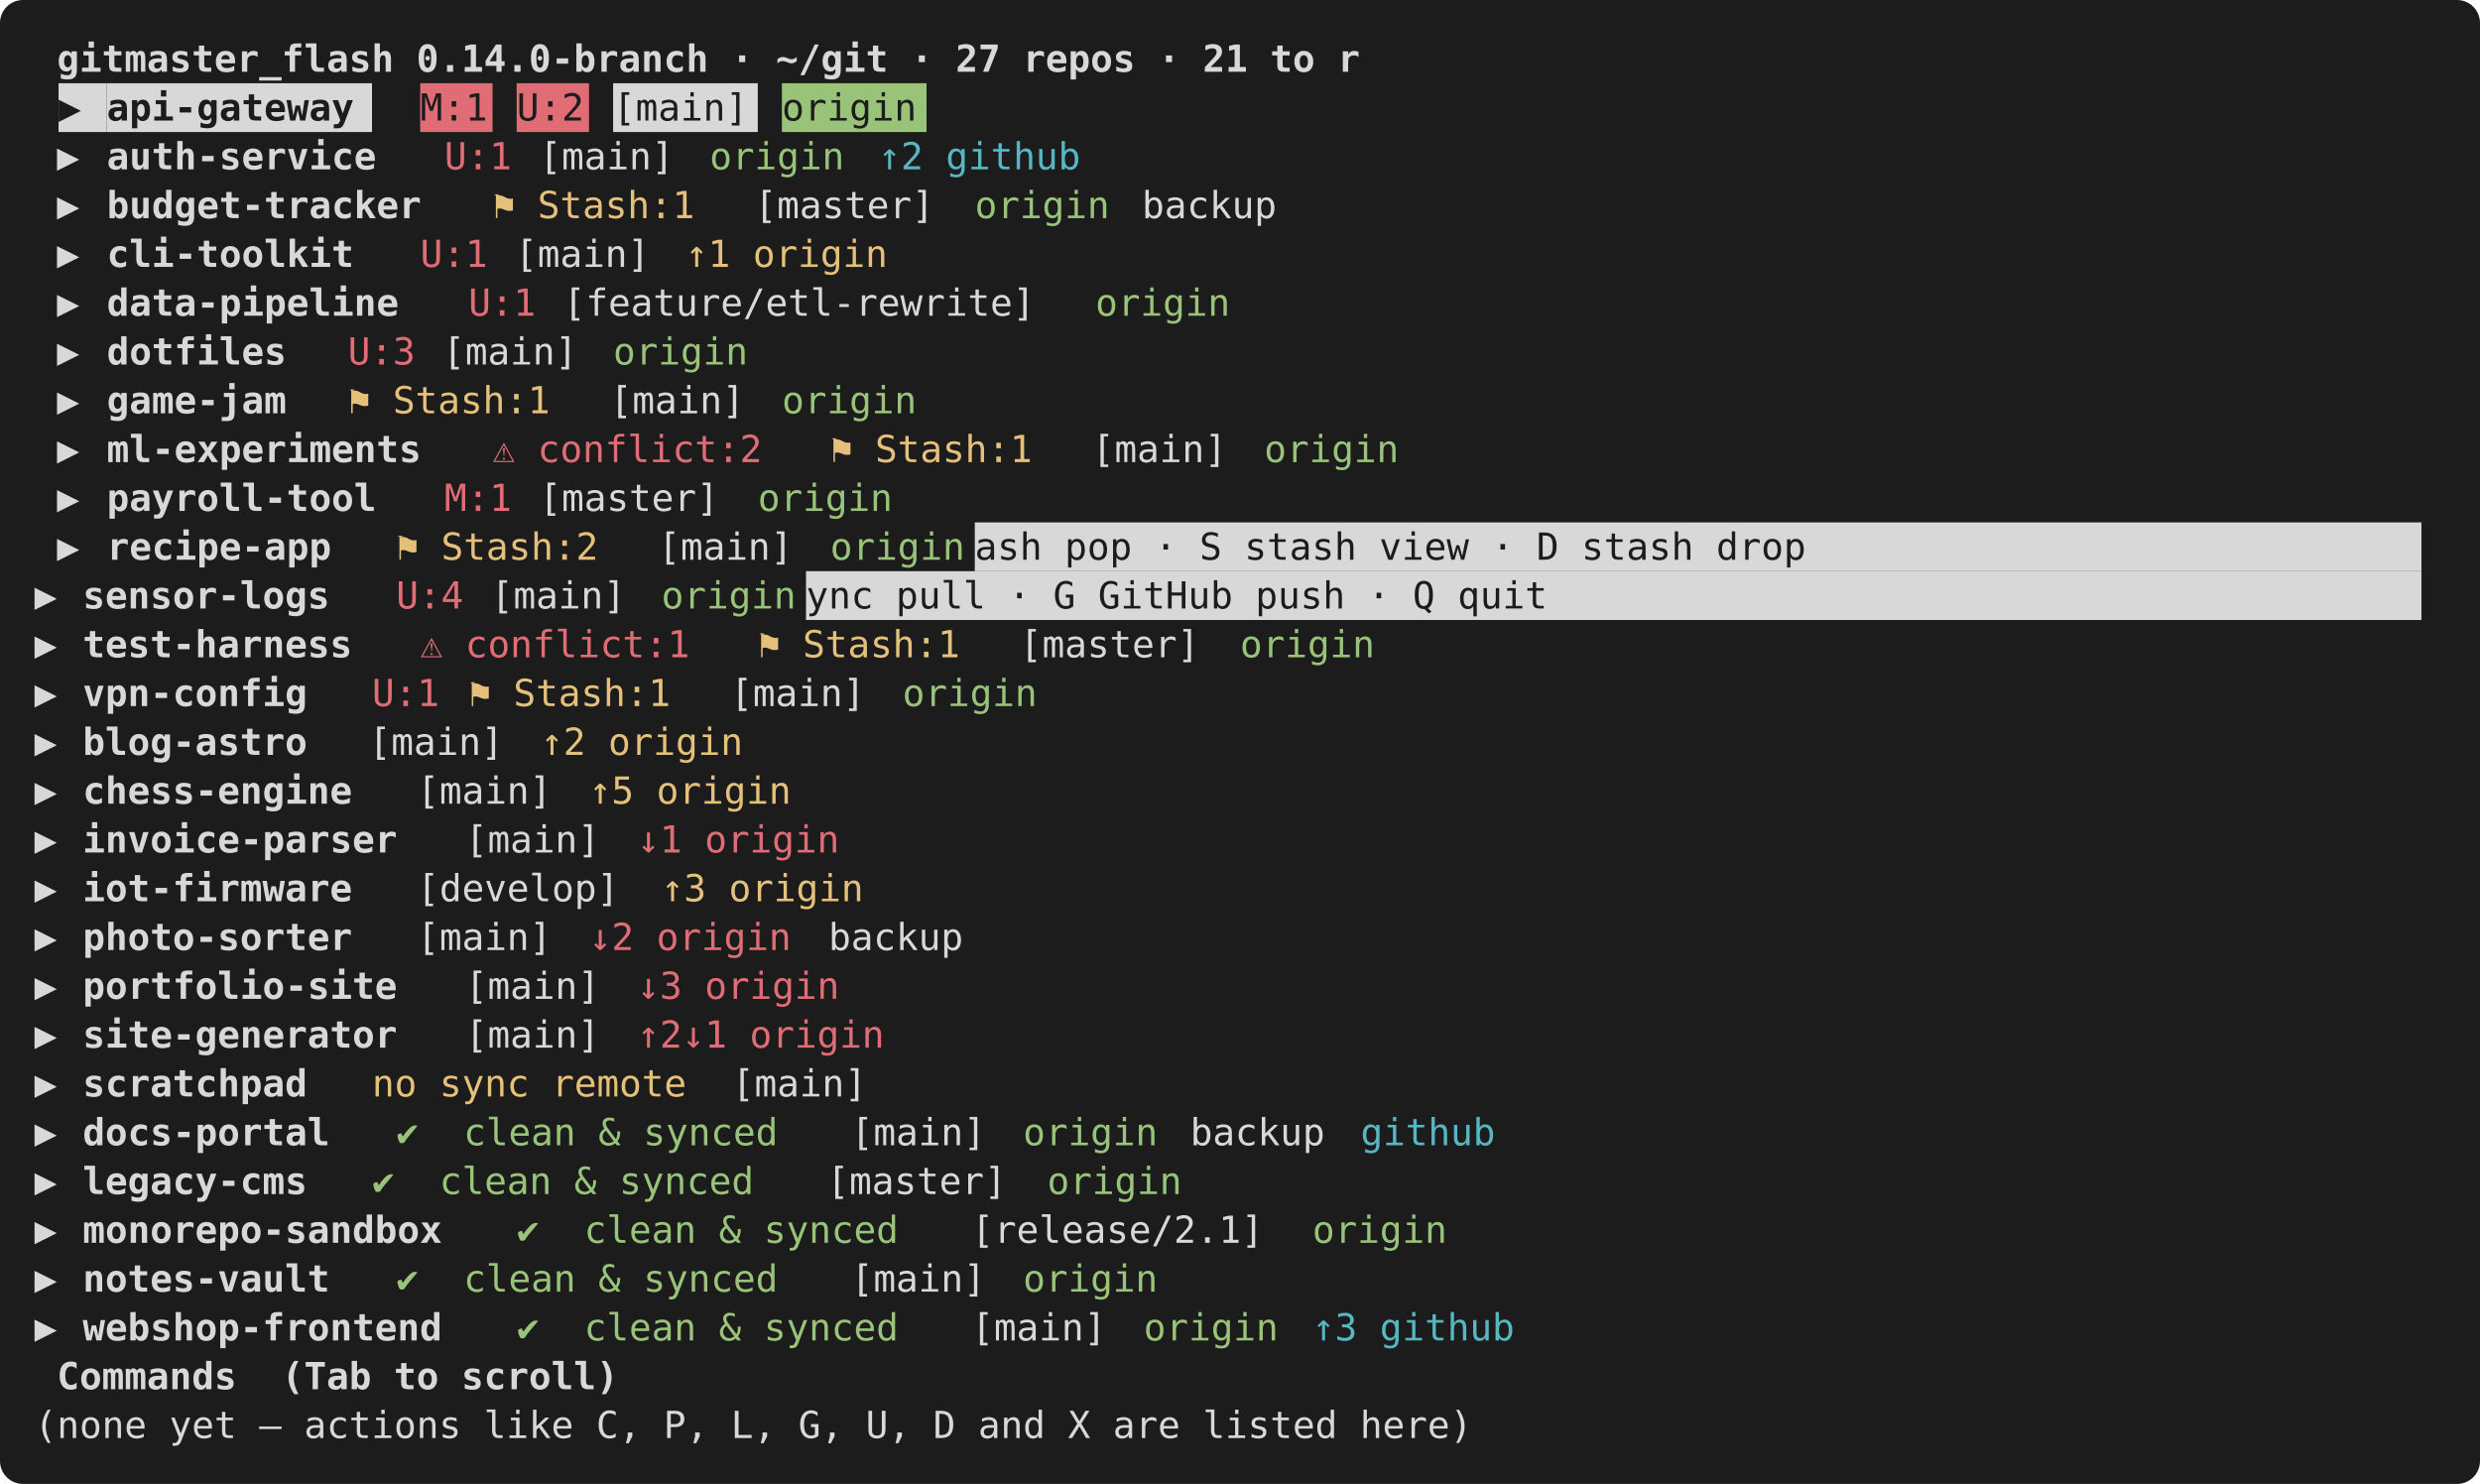
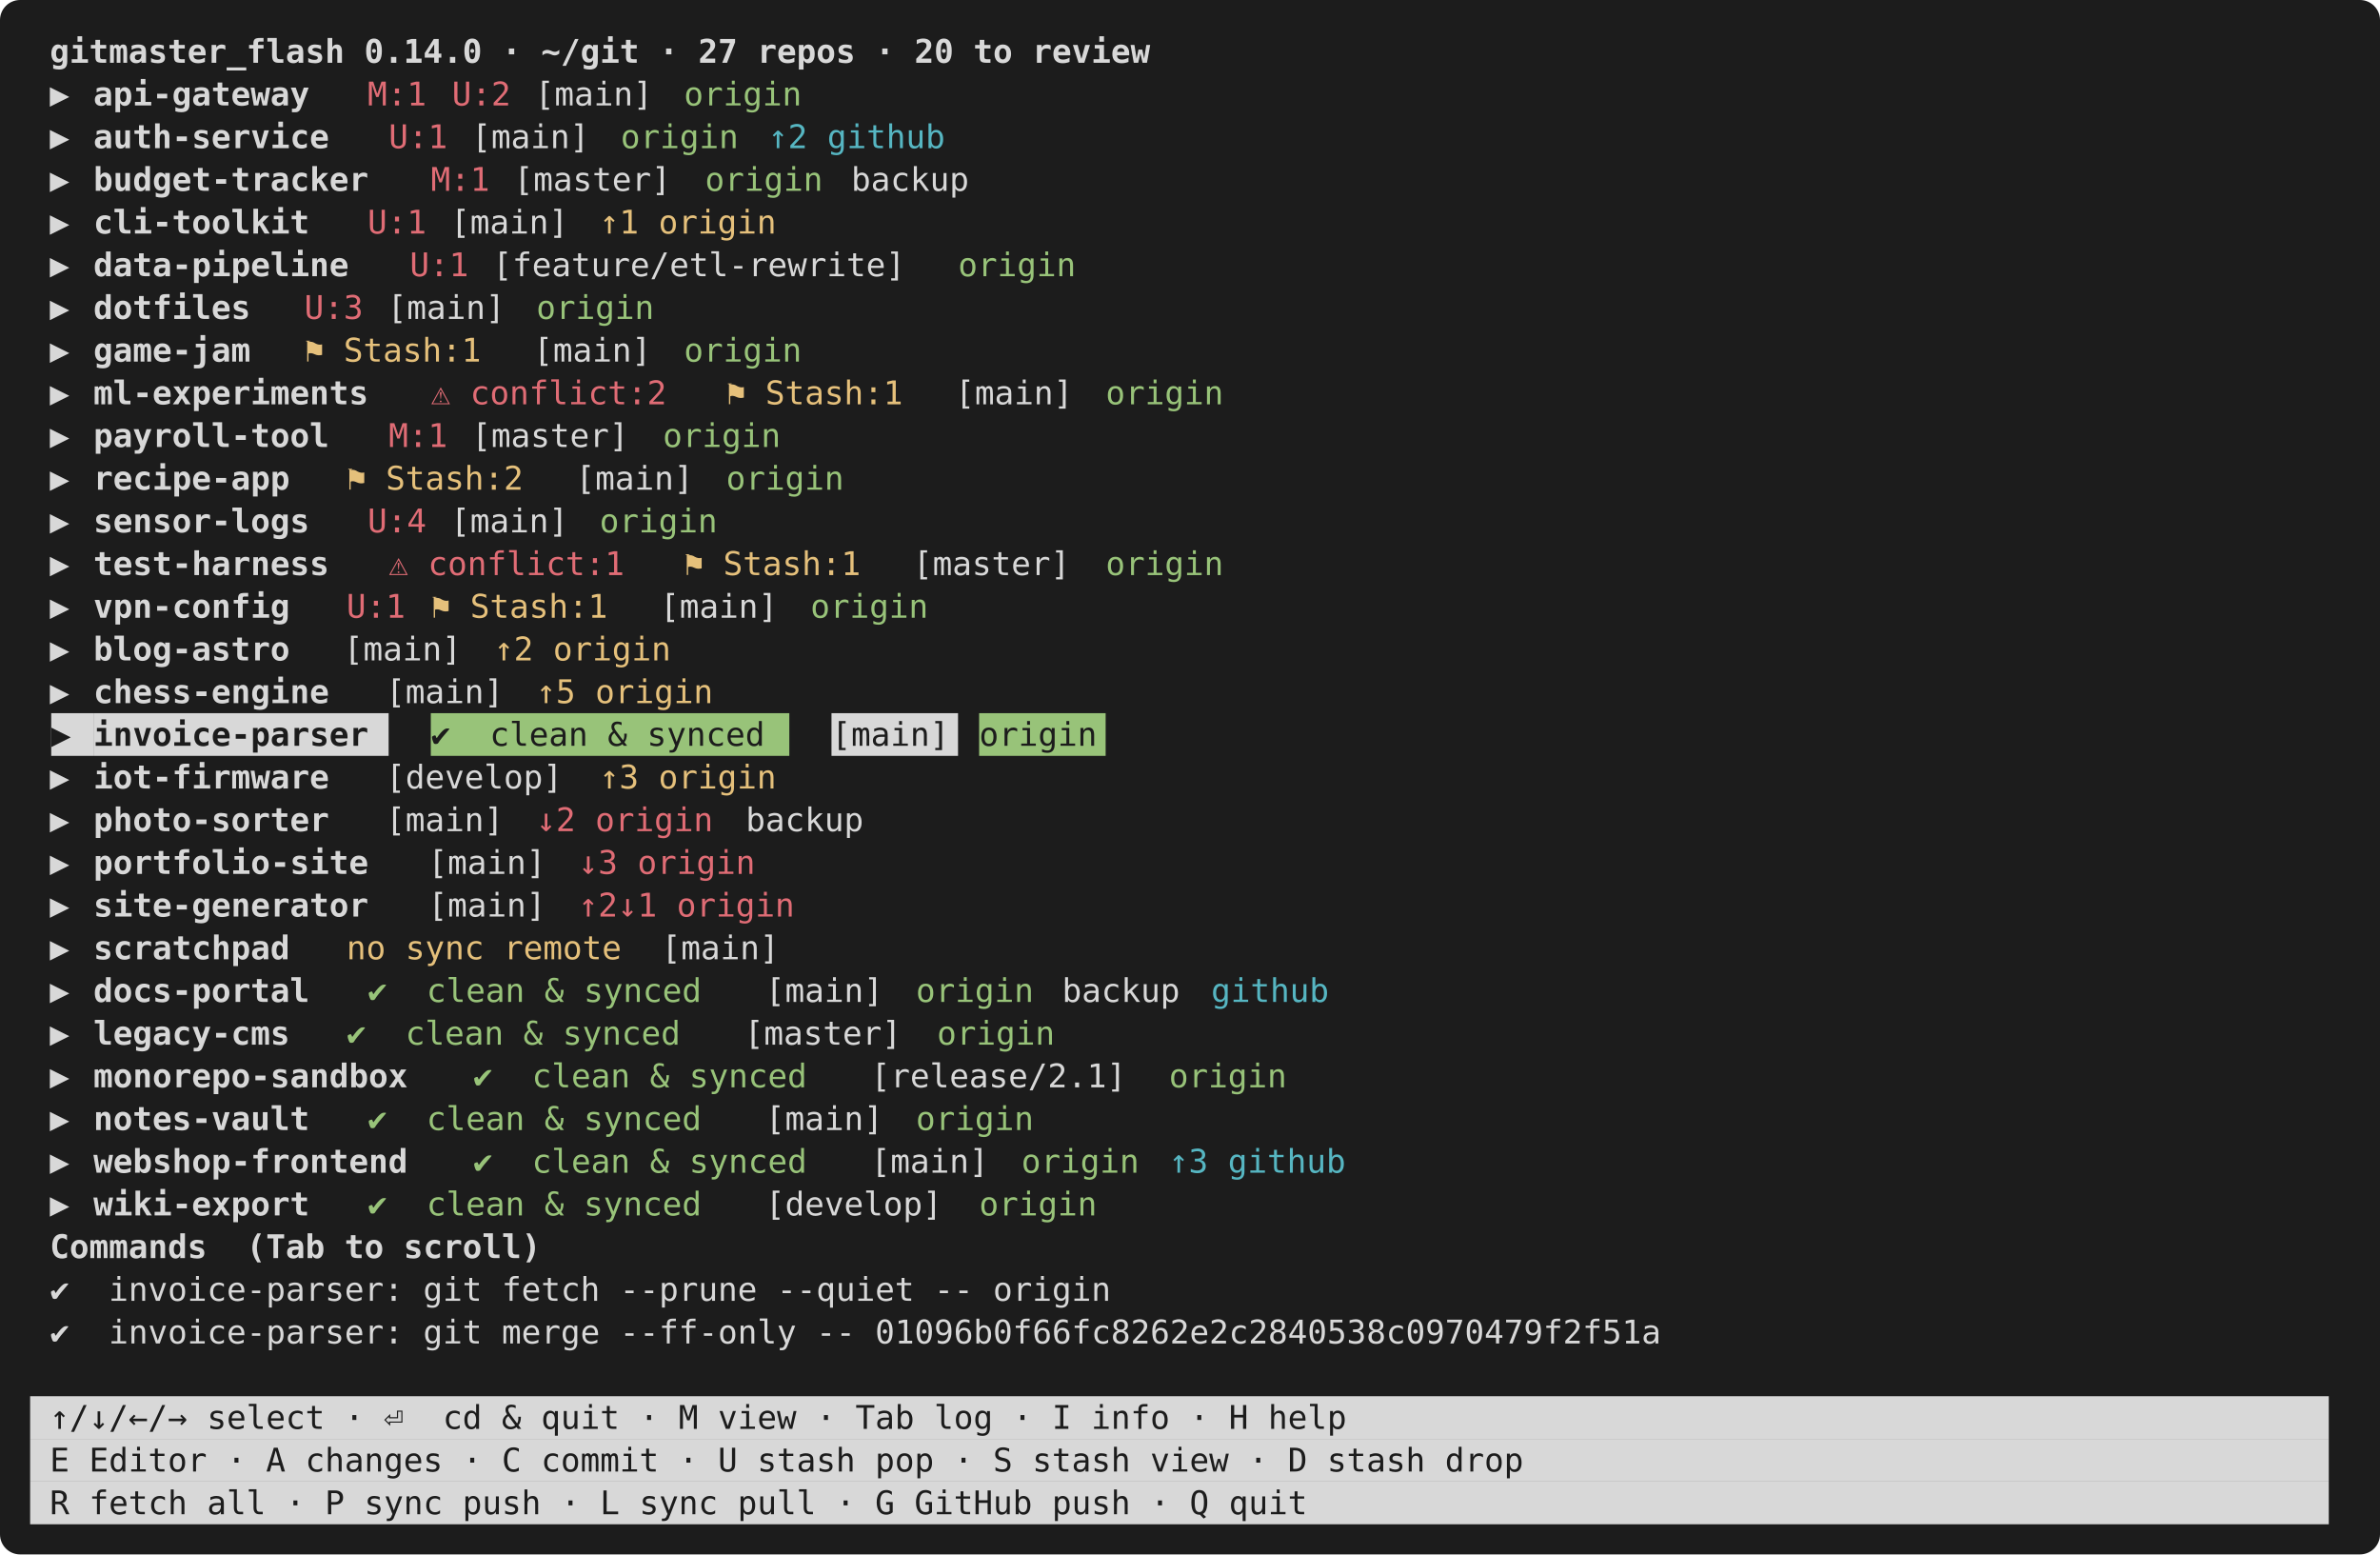
- <svg xmlns="http://www.w3.org/2000/svg" viewBox="0 0 864 517" width="864" height="517" font-family="ui-monospace,SFMono-Regular,Menlo,Consolas,monospace" font-size="13">
-   <rect width="864" height="517" rx="8" fill="#1c1c1c" />
-   <text x="12.0" y="25.0" fill="#d8d8d8" font-weight="bold" xml:space="preserve"> gitmaster_flash 0.14.0-branch · ~/git · 27 repos · 21 to r                                        </text>
-   <rect x="20.4" y="29.0" width="16.8" height="17.0" fill="#d8d8d8" />
-   <text x="20.4" y="42.0" fill="#1c1c1c" xml:space="preserve">▶ </text>
-   <rect x="37.2" y="29.0" width="92.4" height="17.0" fill="#d8d8d8" />
-   <text x="37.2" y="42.0" fill="#1c1c1c" font-weight="bold" xml:space="preserve">api-gateway</text>
-   <rect x="146.4" y="29.0" width="25.2" height="17.0" fill="#e06c75" />
-   <text x="146.4" y="42.0" fill="#1c1c1c" xml:space="preserve">M:1</text>
-   <rect x="180.0" y="29.0" width="25.2" height="17.0" fill="#e06c75" />
-   <text x="180.0" y="42.0" fill="#1c1c1c" xml:space="preserve">U:2</text>
-   <rect x="213.6" y="29.0" width="50.4" height="17.0" fill="#d8d8d8" />
-   <text x="213.6" y="42.0" fill="#1c1c1c" xml:space="preserve">[main]</text>
-   <rect x="272.4" y="29.0" width="50.4" height="17.0" fill="#98c379" />
-   <text x="272.4" y="42.0" fill="#1c1c1c" xml:space="preserve">origin</text>
+ <svg xmlns="http://www.w3.org/2000/svg" viewBox="0 0 948 619" width="948" height="619" font-family="ui-monospace,SFMono-Regular,Menlo,Consolas,monospace" font-size="13">
+   <rect width="948" height="619" rx="8" fill="#1c1c1c" />
+   <text x="12.0" y="25.0" fill="#d8d8d8" font-weight="bold" xml:space="preserve"> gitmaster_flash 0.14.0 · ~/git · 27 repos · 20 to review                                                    </text>
+   <text x="12.0" y="42.0" fill="#d8d8d8" xml:space="preserve"> ▶ </text>
+   <text x="37.2" y="42.0" fill="#d8d8d8" font-weight="bold" xml:space="preserve">api-gateway</text>
+   <text x="146.4" y="42.0" fill="#e06c75" xml:space="preserve">M:1</text>
+   <text x="180.0" y="42.0" fill="#e06c75" xml:space="preserve">U:2</text>
+   <text x="205.2" y="42.0" fill="#d8d8d8" xml:space="preserve"> [main] </text>
+   <text x="272.4" y="42.0" fill="#98c379" xml:space="preserve">origin</text>
  <text x="12.0" y="59.0" fill="#d8d8d8" xml:space="preserve"> ▶ </text>
  <text x="37.2" y="59.0" fill="#d8d8d8" font-weight="bold" xml:space="preserve">auth-service</text>
  <text x="154.8" y="59.0" fill="#e06c75" xml:space="preserve">U:1</text>
  <text x="180.0" y="59.0" fill="#d8d8d8" xml:space="preserve"> [main] </text>
  <text x="247.2" y="59.0" fill="#98c379" xml:space="preserve">origin</text>
  <text x="306.0" y="59.0" fill="#56b6c2" xml:space="preserve">↑2 github</text>
  <text x="12.0" y="76.0" fill="#d8d8d8" xml:space="preserve"> ▶ </text>
  <text x="37.2" y="76.0" fill="#d8d8d8" font-weight="bold" xml:space="preserve">budget-tracker</text>
-   <text x="171.6" y="76.0" fill="#e5c07b" xml:space="preserve">⚑ Stash:1</text>
-   <text x="247.2" y="76.0" fill="#d8d8d8" xml:space="preserve">  [master] </text>
-   <text x="339.6" y="76.0" fill="#98c379" xml:space="preserve">origin</text>
-   <text x="390.0" y="76.0" fill="#d8d8d8" xml:space="preserve"> backup                                                </text>
+   <text x="171.6" y="76.0" fill="#e06c75" xml:space="preserve">M:1</text>
+   <text x="196.8" y="76.0" fill="#d8d8d8" xml:space="preserve"> [master] </text>
+   <text x="280.8" y="76.0" fill="#98c379" xml:space="preserve">origin</text>
+   <text x="331.2" y="76.0" fill="#d8d8d8" xml:space="preserve"> backup                                                                 </text>
  <text x="12.0" y="93.0" fill="#d8d8d8" xml:space="preserve"> ▶ </text>
  <text x="37.2" y="93.0" fill="#d8d8d8" font-weight="bold" xml:space="preserve">cli-toolkit</text>
  <text x="146.4" y="93.0" fill="#e06c75" xml:space="preserve">U:1</text>
  <text x="171.6" y="93.0" fill="#d8d8d8" xml:space="preserve"> [main] </text>
  <text x="238.8" y="93.0" fill="#e5c07b" xml:space="preserve">↑1 origin</text>
  <text x="12.0" y="110.0" fill="#d8d8d8" xml:space="preserve"> ▶ </text>
  <text x="37.2" y="110.0" fill="#d8d8d8" font-weight="bold" xml:space="preserve">data-pipeline</text>
  <text x="163.2" y="110.0" fill="#e06c75" xml:space="preserve">U:1</text>
  <text x="188.4" y="110.0" fill="#d8d8d8" xml:space="preserve"> [feature/etl-rewrite] </text>
  <text x="381.6" y="110.0" fill="#98c379" xml:space="preserve">origin</text>
  <text x="12.0" y="127.0" fill="#d8d8d8" xml:space="preserve"> ▶ </text>
  <text x="37.2" y="127.0" fill="#d8d8d8" font-weight="bold" xml:space="preserve">dotfiles</text>
  <text x="121.2" y="127.0" fill="#e06c75" xml:space="preserve">U:3</text>
  <text x="146.4" y="127.0" fill="#d8d8d8" xml:space="preserve"> [main] </text>
  <text x="213.6" y="127.0" fill="#98c379" xml:space="preserve">origin</text>
  <text x="12.0" y="144.0" fill="#d8d8d8" xml:space="preserve"> ▶ </text>
  <text x="37.2" y="144.0" fill="#d8d8d8" font-weight="bold" xml:space="preserve">game-jam</text>
  <text x="121.2" y="144.0" fill="#e5c07b" xml:space="preserve">⚑ Stash:1</text>
  <text x="196.8" y="144.0" fill="#d8d8d8" xml:space="preserve">  [main] </text>
  <text x="272.4" y="144.0" fill="#98c379" xml:space="preserve">origin</text>
  <text x="12.0" y="161.0" fill="#d8d8d8" xml:space="preserve"> ▶ </text>
  <text x="37.2" y="161.0" fill="#d8d8d8" font-weight="bold" xml:space="preserve">ml-experiments</text>
  <text x="171.6" y="161.0" fill="#e06c75" xml:space="preserve">⚠ conflict:2</text>
  <text x="289.2" y="161.0" fill="#e5c07b" xml:space="preserve">⚑ Stash:1</text>
  <text x="364.8" y="161.0" fill="#d8d8d8" xml:space="preserve">  [main] </text>
  <text x="440.4" y="161.0" fill="#98c379" xml:space="preserve">origin</text>
  <text x="12.0" y="178.0" fill="#d8d8d8" xml:space="preserve"> ▶ </text>
  <text x="37.2" y="178.0" fill="#d8d8d8" font-weight="bold" xml:space="preserve">payroll-tool</text>
  <text x="154.8" y="178.0" fill="#e06c75" xml:space="preserve">M:1</text>
  <text x="180.0" y="178.0" fill="#d8d8d8" xml:space="preserve"> [master] </text>
  <text x="264.0" y="178.0" fill="#98c379" xml:space="preserve">origin</text>
  <text x="12.0" y="195.0" fill="#d8d8d8" xml:space="preserve"> ▶ </text>
  <text x="37.2" y="195.0" fill="#d8d8d8" font-weight="bold" xml:space="preserve">recipe-app</text>
  <text x="138.0" y="195.0" fill="#e5c07b" xml:space="preserve">⚑ Stash:2</text>
  <text x="213.6" y="195.0" fill="#d8d8d8" xml:space="preserve">  [main] </text>
  <text x="289.2" y="195.0" fill="#98c379" xml:space="preserve">origin</text>
-   <rect x="339.6" y="182.0" width="504.0" height="17.0" fill="#d8d8d8" />
-   <text x="339.6" y="195.0" fill="#1c1c1c" xml:space="preserve">ash pop · S stash view · D stash drop                       </text>
-   <text x="12.0" y="212.0" fill="#d8d8d8" xml:space="preserve">▶ </text>
-   <text x="28.8" y="212.0" fill="#d8d8d8" font-weight="bold" xml:space="preserve">sensor-logs</text>
-   <text x="138.0" y="212.0" fill="#e06c75" xml:space="preserve">U:4</text>
-   <text x="163.2" y="212.0" fill="#d8d8d8" xml:space="preserve"> [main] </text>
-   <text x="230.4" y="212.0" fill="#98c379" xml:space="preserve">origin</text>
-   <rect x="280.8" y="199.0" width="562.8" height="17.0" fill="#d8d8d8" />
-   <text x="280.8" y="212.0" fill="#1c1c1c" xml:space="preserve">ync pull · G GitHub push · Q quit                                  </text>
-   <text x="12.0" y="229.0" fill="#d8d8d8" xml:space="preserve">▶ </text>
-   <text x="28.8" y="229.0" fill="#d8d8d8" font-weight="bold" xml:space="preserve">test-harness</text>
-   <text x="146.4" y="229.0" fill="#e06c75" xml:space="preserve">⚠ conflict:1</text>
-   <text x="264.0" y="229.0" fill="#e5c07b" xml:space="preserve">⚑ Stash:1</text>
-   <text x="339.6" y="229.0" fill="#d8d8d8" xml:space="preserve">  [master] </text>
-   <text x="432.0" y="229.0" fill="#98c379" xml:space="preserve">origin</text>
-   <text x="12.0" y="246.0" fill="#d8d8d8" xml:space="preserve">▶ </text>
-   <text x="28.8" y="246.0" fill="#d8d8d8" font-weight="bold" xml:space="preserve">vpn-config</text>
-   <text x="129.6" y="246.0" fill="#e06c75" xml:space="preserve">U:1</text>
-   <text x="163.2" y="246.0" fill="#e5c07b" xml:space="preserve">⚑ Stash:1</text>
-   <text x="238.8" y="246.0" fill="#d8d8d8" xml:space="preserve">  [main] </text>
-   <text x="314.4" y="246.0" fill="#98c379" xml:space="preserve">origin</text>
-   <text x="12.0" y="263.0" fill="#d8d8d8" xml:space="preserve">▶ </text>
-   <text x="28.8" y="263.0" fill="#d8d8d8" font-weight="bold" xml:space="preserve">blog-astro</text>
-   <text x="112.8" y="263.0" fill="#d8d8d8" xml:space="preserve">  [main] </text>
-   <text x="188.4" y="263.0" fill="#e5c07b" xml:space="preserve">↑2 origin</text>
-   <text x="12.0" y="280.0" fill="#d8d8d8" xml:space="preserve">▶ </text>
-   <text x="28.8" y="280.0" fill="#d8d8d8" font-weight="bold" xml:space="preserve">chess-engine</text>
-   <text x="129.6" y="280.0" fill="#d8d8d8" xml:space="preserve">  [main] </text>
-   <text x="205.2" y="280.0" fill="#e5c07b" xml:space="preserve">↑5 origin</text>
-   <text x="12.0" y="297.0" fill="#d8d8d8" xml:space="preserve">▶ </text>
-   <text x="28.8" y="297.0" fill="#d8d8d8" font-weight="bold" xml:space="preserve">invoice-parser</text>
-   <text x="146.4" y="297.0" fill="#d8d8d8" xml:space="preserve">  [main] </text>
-   <text x="222.0" y="297.0" fill="#e06c75" xml:space="preserve">↓1 origin</text>
-   <text x="12.0" y="314.0" fill="#d8d8d8" xml:space="preserve">▶ </text>
-   <text x="28.8" y="314.0" fill="#d8d8d8" font-weight="bold" xml:space="preserve">iot-firmware</text>
-   <text x="129.6" y="314.0" fill="#d8d8d8" xml:space="preserve">  [develop] </text>
-   <text x="230.4" y="314.0" fill="#e5c07b" xml:space="preserve">↑3 origin</text>
-   <text x="12.0" y="331.0" fill="#d8d8d8" xml:space="preserve">▶ </text>
-   <text x="28.8" y="331.0" fill="#d8d8d8" font-weight="bold" xml:space="preserve">photo-sorter</text>
-   <text x="129.6" y="331.0" fill="#d8d8d8" xml:space="preserve">  [main] </text>
-   <text x="205.2" y="331.0" fill="#e06c75" xml:space="preserve">↓2 origin</text>
-   <text x="280.8" y="331.0" fill="#d8d8d8" xml:space="preserve"> backup                                                             </text>
-   <text x="12.0" y="348.0" fill="#d8d8d8" xml:space="preserve">▶ </text>
-   <text x="28.8" y="348.0" fill="#d8d8d8" font-weight="bold" xml:space="preserve">portfolio-site</text>
-   <text x="146.4" y="348.0" fill="#d8d8d8" xml:space="preserve">  [main] </text>
-   <text x="222.0" y="348.0" fill="#e06c75" xml:space="preserve">↓3 origin</text>
-   <text x="12.0" y="365.0" fill="#d8d8d8" xml:space="preserve">▶ </text>
-   <text x="28.8" y="365.0" fill="#d8d8d8" font-weight="bold" xml:space="preserve">site-generator</text>
-   <text x="146.4" y="365.0" fill="#d8d8d8" xml:space="preserve">  [main] </text>
-   <text x="222.0" y="365.0" fill="#e06c75" xml:space="preserve">↑2↓1 origin</text>
-   <text x="12.0" y="382.0" fill="#d8d8d8" xml:space="preserve">▶ </text>
-   <text x="28.8" y="382.0" fill="#d8d8d8" font-weight="bold" xml:space="preserve">scratchpad</text>
-   <text x="129.6" y="382.0" fill="#e5c07b" xml:space="preserve">no sync remote</text>
-   <text x="247.2" y="382.0" fill="#d8d8d8" xml:space="preserve"> [main]                                                                 </text>
-   <text x="12.0" y="399.0" fill="#d8d8d8" xml:space="preserve">▶ </text>
-   <text x="28.8" y="399.0" fill="#d8d8d8" font-weight="bold" xml:space="preserve">docs-portal</text>
-   <text x="138.0" y="399.0" fill="#98c379" xml:space="preserve">✔  clean &amp; synced</text>
-   <text x="280.8" y="399.0" fill="#d8d8d8" xml:space="preserve">  [main] </text>
-   <text x="356.4" y="399.0" fill="#98c379" xml:space="preserve">origin</text>
-   <text x="406.8" y="399.0" fill="#d8d8d8" xml:space="preserve"> backup </text>
-   <text x="474.0" y="399.0" fill="#56b6c2" xml:space="preserve">github</text>
-   <text x="12.0" y="416.0" fill="#d8d8d8" xml:space="preserve">▶ </text>
-   <text x="28.8" y="416.0" fill="#d8d8d8" font-weight="bold" xml:space="preserve">legacy-cms</text>
-   <text x="129.6" y="416.0" fill="#98c379" xml:space="preserve">✔  clean &amp; synced</text>
-   <text x="272.4" y="416.0" fill="#d8d8d8" xml:space="preserve">  [master] </text>
-   <text x="364.8" y="416.0" fill="#98c379" xml:space="preserve">origin</text>
-   <text x="12.0" y="433.0" fill="#d8d8d8" xml:space="preserve">▶ </text>
-   <text x="28.8" y="433.0" fill="#d8d8d8" font-weight="bold" xml:space="preserve">monorepo-sandbox</text>
-   <text x="180.0" y="433.0" fill="#98c379" xml:space="preserve">✔  clean &amp; synced</text>
-   <text x="322.8" y="433.0" fill="#d8d8d8" xml:space="preserve">  [release/2.1] </text>
-   <text x="457.2" y="433.0" fill="#98c379" xml:space="preserve">origin</text>
-   <text x="12.0" y="450.0" fill="#d8d8d8" xml:space="preserve">▶ </text>
-   <text x="28.8" y="450.0" fill="#d8d8d8" font-weight="bold" xml:space="preserve">notes-vault</text>
-   <text x="138.0" y="450.0" fill="#98c379" xml:space="preserve">✔  clean &amp; synced</text>
-   <text x="280.8" y="450.0" fill="#d8d8d8" xml:space="preserve">  [main] </text>
-   <text x="356.4" y="450.0" fill="#98c379" xml:space="preserve">origin</text>
-   <text x="12.0" y="467.0" fill="#d8d8d8" xml:space="preserve">▶ </text>
-   <text x="28.8" y="467.0" fill="#d8d8d8" font-weight="bold" xml:space="preserve">webshop-frontend</text>
-   <text x="180.0" y="467.0" fill="#98c379" xml:space="preserve">✔  clean &amp; synced</text>
-   <text x="322.8" y="467.0" fill="#d8d8d8" xml:space="preserve">  [main] </text>
-   <text x="398.4" y="467.0" fill="#98c379" xml:space="preserve">origin</text>
-   <text x="457.2" y="467.0" fill="#56b6c2" xml:space="preserve">↑3 github</text>
-   <text x="12.0" y="484.0" fill="#d8d8d8" font-weight="bold" xml:space="preserve"> Commands  (Tab to scroll)</text>
-   <text x="12.0" y="501.0" fill="#d8d8d8" xml:space="preserve">(none yet — actions like C, P, L, G, U, D and X are listed here)                                    </text>
+   <text x="12.0" y="212.0" fill="#d8d8d8" xml:space="preserve"> ▶ </text>
+   <text x="37.2" y="212.0" fill="#d8d8d8" font-weight="bold" xml:space="preserve">sensor-logs</text>
+   <text x="146.4" y="212.0" fill="#e06c75" xml:space="preserve">U:4</text>
+   <text x="171.6" y="212.0" fill="#d8d8d8" xml:space="preserve"> [main] </text>
+   <text x="238.8" y="212.0" fill="#98c379" xml:space="preserve">origin</text>
+   <text x="12.0" y="229.0" fill="#d8d8d8" xml:space="preserve"> ▶ </text>
+   <text x="37.2" y="229.0" fill="#d8d8d8" font-weight="bold" xml:space="preserve">test-harness</text>
+   <text x="154.8" y="229.0" fill="#e06c75" xml:space="preserve">⚠ conflict:1</text>
+   <text x="272.4" y="229.0" fill="#e5c07b" xml:space="preserve">⚑ Stash:1</text>
+   <text x="348.0" y="229.0" fill="#d8d8d8" xml:space="preserve">  [master] </text>
+   <text x="440.4" y="229.0" fill="#98c379" xml:space="preserve">origin</text>
+   <text x="12.0" y="246.0" fill="#d8d8d8" xml:space="preserve"> ▶ </text>
+   <text x="37.2" y="246.0" fill="#d8d8d8" font-weight="bold" xml:space="preserve">vpn-config</text>
+   <text x="138.0" y="246.0" fill="#e06c75" xml:space="preserve">U:1</text>
+   <text x="171.6" y="246.0" fill="#e5c07b" xml:space="preserve">⚑ Stash:1</text>
+   <text x="247.2" y="246.0" fill="#d8d8d8" xml:space="preserve">  [main] </text>
+   <text x="322.8" y="246.0" fill="#98c379" xml:space="preserve">origin</text>
+   <text x="12.0" y="263.0" fill="#d8d8d8" xml:space="preserve"> ▶ </text>
+   <text x="37.2" y="263.0" fill="#d8d8d8" font-weight="bold" xml:space="preserve">blog-astro</text>
+   <text x="121.2" y="263.0" fill="#d8d8d8" xml:space="preserve">  [main] </text>
+   <text x="196.8" y="263.0" fill="#e5c07b" xml:space="preserve">↑2 origin</text>
+   <text x="12.0" y="280.0" fill="#d8d8d8" xml:space="preserve"> ▶ </text>
+   <text x="37.2" y="280.0" fill="#d8d8d8" font-weight="bold" xml:space="preserve">chess-engine</text>
+   <text x="138.0" y="280.0" fill="#d8d8d8" xml:space="preserve">  [main] </text>
+   <text x="213.6" y="280.0" fill="#e5c07b" xml:space="preserve">↑5 origin</text>
+   <rect x="20.4" y="284.0" width="16.8" height="17.0" fill="#d8d8d8" />
+   <text x="20.4" y="297.0" fill="#1c1c1c" xml:space="preserve">▶ </text>
+   <rect x="37.2" y="284.0" width="117.6" height="17.0" fill="#d8d8d8" />
+   <text x="37.2" y="297.0" fill="#1c1c1c" font-weight="bold" xml:space="preserve">invoice-parser</text>
+   <rect x="171.6" y="284.0" width="142.8" height="17.0" fill="#98c379" />
+   <text x="171.6" y="297.0" fill="#1c1c1c" xml:space="preserve">✔  clean &amp; synced</text>
+   <rect x="331.2" y="284.0" width="50.4" height="17.0" fill="#d8d8d8" />
+   <text x="331.2" y="297.0" fill="#1c1c1c" xml:space="preserve">[main]</text>
+   <rect x="390.0" y="284.0" width="50.4" height="17.0" fill="#98c379" />
+   <text x="390.0" y="297.0" fill="#1c1c1c" xml:space="preserve">origin</text>
+   <text x="12.0" y="314.0" fill="#d8d8d8" xml:space="preserve"> ▶ </text>
+   <text x="37.2" y="314.0" fill="#d8d8d8" font-weight="bold" xml:space="preserve">iot-firmware</text>
+   <text x="138.0" y="314.0" fill="#d8d8d8" xml:space="preserve">  [develop] </text>
+   <text x="238.8" y="314.0" fill="#e5c07b" xml:space="preserve">↑3 origin</text>
+   <text x="12.0" y="331.0" fill="#d8d8d8" xml:space="preserve"> ▶ </text>
+   <text x="37.2" y="331.0" fill="#d8d8d8" font-weight="bold" xml:space="preserve">photo-sorter</text>
+   <text x="138.0" y="331.0" fill="#d8d8d8" xml:space="preserve">  [main] </text>
+   <text x="213.6" y="331.0" fill="#e06c75" xml:space="preserve">↓2 origin</text>
+   <text x="289.2" y="331.0" fill="#d8d8d8" xml:space="preserve"> backup                                                                      </text>
+   <text x="12.0" y="348.0" fill="#d8d8d8" xml:space="preserve"> ▶ </text>
+   <text x="37.2" y="348.0" fill="#d8d8d8" font-weight="bold" xml:space="preserve">portfolio-site</text>
+   <text x="154.8" y="348.0" fill="#d8d8d8" xml:space="preserve">  [main] </text>
+   <text x="230.4" y="348.0" fill="#e06c75" xml:space="preserve">↓3 origin</text>
+   <text x="12.0" y="365.0" fill="#d8d8d8" xml:space="preserve"> ▶ </text>
+   <text x="37.2" y="365.0" fill="#d8d8d8" font-weight="bold" xml:space="preserve">site-generator</text>
+   <text x="154.8" y="365.0" fill="#d8d8d8" xml:space="preserve">  [main] </text>
+   <text x="230.4" y="365.0" fill="#e06c75" xml:space="preserve">↑2↓1 origin</text>
+   <text x="12.0" y="382.0" fill="#d8d8d8" xml:space="preserve"> ▶ </text>
+   <text x="37.2" y="382.0" fill="#d8d8d8" font-weight="bold" xml:space="preserve">scratchpad</text>
+   <text x="138.0" y="382.0" fill="#e5c07b" xml:space="preserve">no sync remote</text>
+   <text x="255.6" y="382.0" fill="#d8d8d8" xml:space="preserve"> [main]                                                                          </text>
+   <text x="12.0" y="399.0" fill="#d8d8d8" xml:space="preserve"> ▶ </text>
+   <text x="37.2" y="399.0" fill="#d8d8d8" font-weight="bold" xml:space="preserve">docs-portal</text>
+   <text x="146.4" y="399.0" fill="#98c379" xml:space="preserve">✔  clean &amp; synced</text>
+   <text x="289.2" y="399.0" fill="#d8d8d8" xml:space="preserve">  [main] </text>
+   <text x="364.8" y="399.0" fill="#98c379" xml:space="preserve">origin</text>
+   <text x="415.2" y="399.0" fill="#d8d8d8" xml:space="preserve"> backup </text>
+   <text x="482.4" y="399.0" fill="#56b6c2" xml:space="preserve">github</text>
+   <text x="12.0" y="416.0" fill="#d8d8d8" xml:space="preserve"> ▶ </text>
+   <text x="37.2" y="416.0" fill="#d8d8d8" font-weight="bold" xml:space="preserve">legacy-cms</text>
+   <text x="138.0" y="416.0" fill="#98c379" xml:space="preserve">✔  clean &amp; synced</text>
+   <text x="280.8" y="416.0" fill="#d8d8d8" xml:space="preserve">  [master] </text>
+   <text x="373.2" y="416.0" fill="#98c379" xml:space="preserve">origin</text>
+   <text x="12.0" y="433.0" fill="#d8d8d8" xml:space="preserve"> ▶ </text>
+   <text x="37.2" y="433.0" fill="#d8d8d8" font-weight="bold" xml:space="preserve">monorepo-sandbox</text>
+   <text x="188.4" y="433.0" fill="#98c379" xml:space="preserve">✔  clean &amp; synced</text>
+   <text x="331.2" y="433.0" fill="#d8d8d8" xml:space="preserve">  [release/2.1] </text>
+   <text x="465.6" y="433.0" fill="#98c379" xml:space="preserve">origin</text>
+   <text x="12.0" y="450.0" fill="#d8d8d8" xml:space="preserve"> ▶ </text>
+   <text x="37.2" y="450.0" fill="#d8d8d8" font-weight="bold" xml:space="preserve">notes-vault</text>
+   <text x="146.4" y="450.0" fill="#98c379" xml:space="preserve">✔  clean &amp; synced</text>
+   <text x="289.2" y="450.0" fill="#d8d8d8" xml:space="preserve">  [main] </text>
+   <text x="364.8" y="450.0" fill="#98c379" xml:space="preserve">origin</text>
+   <text x="12.0" y="467.0" fill="#d8d8d8" xml:space="preserve"> ▶ </text>
+   <text x="37.2" y="467.0" fill="#d8d8d8" font-weight="bold" xml:space="preserve">webshop-frontend</text>
+   <text x="188.4" y="467.0" fill="#98c379" xml:space="preserve">✔  clean &amp; synced</text>
+   <text x="331.2" y="467.0" fill="#d8d8d8" xml:space="preserve">  [main] </text>
+   <text x="406.8" y="467.0" fill="#98c379" xml:space="preserve">origin</text>
+   <text x="465.6" y="467.0" fill="#56b6c2" xml:space="preserve">↑3 github</text>
+   <text x="12.0" y="484.0" fill="#d8d8d8" xml:space="preserve"> ▶ </text>
+   <text x="37.2" y="484.0" fill="#d8d8d8" font-weight="bold" xml:space="preserve">wiki-export</text>
+   <text x="146.4" y="484.0" fill="#98c379" xml:space="preserve">✔  clean &amp; synced</text>
+   <text x="289.2" y="484.0" fill="#d8d8d8" xml:space="preserve">  [develop] </text>
+   <text x="390.0" y="484.0" fill="#98c379" xml:space="preserve">origin</text>
+   <text x="12.0" y="501.0" fill="#d8d8d8" font-weight="bold" xml:space="preserve"> Commands  (Tab to scroll)</text>
+   <text x="12.0" y="518.0" fill="#d8d8d8" xml:space="preserve"> ✔  invoice-parser: git fetch --prune --quiet -- origin                                                       </text>
+   <text x="12.0" y="535.0" fill="#d8d8d8" xml:space="preserve"> ✔  invoice-parser: git merge --ff-only -- 01096b0f66fc8262e2c2840538c0970479f2f51a                           </text>
+   <rect x="12.0" y="556.0" width="915.6" height="17.0" fill="#d8d8d8" />
+   <text x="12.0" y="569.0" fill="#1c1c1c" xml:space="preserve"> ↑/↓/←/→ select · ⏎  cd &amp; quit · M view · Tab log · I info · H help                                          </text>
+   <rect x="12.0" y="573.0" width="915.6" height="17.0" fill="#d8d8d8" />
+   <text x="12.0" y="586.0" fill="#1c1c1c" xml:space="preserve"> E Editor · A changes · C commit · U stash pop · S stash view · D stash drop                                 </text>
+   <rect x="12.0" y="590.0" width="915.6" height="17.0" fill="#d8d8d8" />
+   <text x="12.0" y="603.0" fill="#1c1c1c" xml:space="preserve"> R fetch all · P sync push · L sync pull · G GitHub push · Q quit                                            </text>
</svg>
